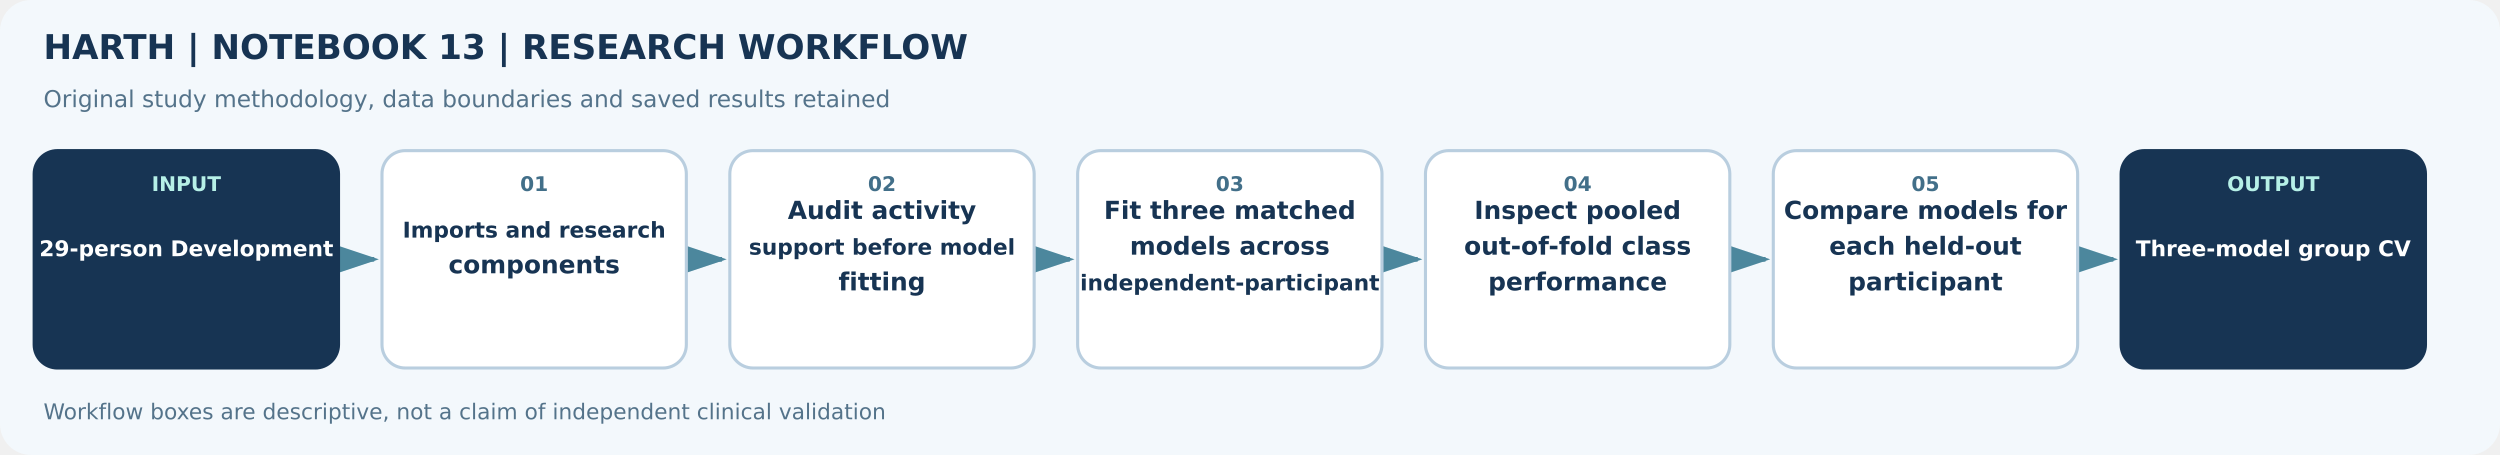
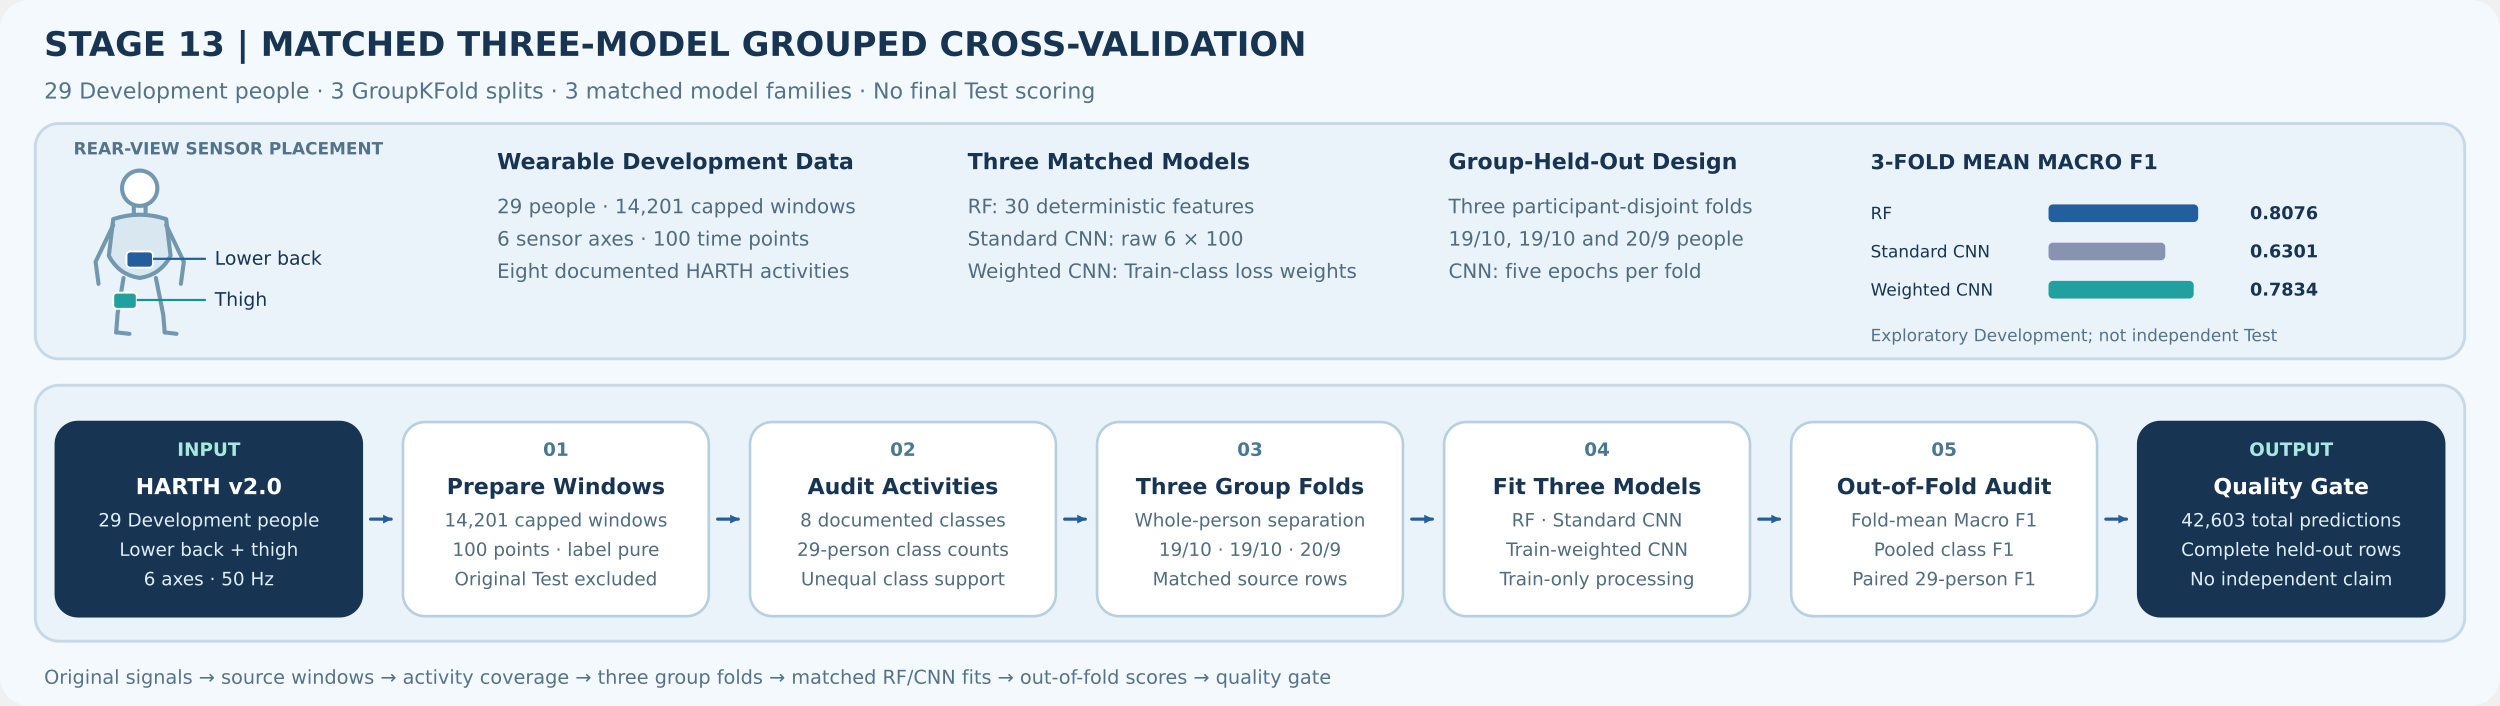
- <svg xmlns="http://www.w3.org/2000/svg" width="1610" height="293" viewBox="0 0 1610 293" role="img" aria-labelledby="title desc">
+ <svg xmlns="http://www.w3.org/2000/svg" width="1700" height="480" viewBox="0 0 1700 480" role="img" aria-labelledby="title desc">
  <defs>
-     <marker id="arrow" markerWidth="10" markerHeight="10" refX="8" refY="3" orient="auto">
-       <path d="M0 0 L0 6 L9 3 Z" fill="#4C879D" />
+     <marker id="small-arrow" markerUnits="userSpaceOnUse" markerWidth="6" markerHeight="6" refX="5.5" refY="3" orient="auto">
+       <path d="M0 0 L6 3 L0 6 Z" fill="#245E9D" />
    </marker>
  </defs>
-   <rect width="1610" height="293" rx="20" fill="#F3F8FC" />
-   <text x="28" y="38" font-size="22" font-family="DejaVu Sans, Arial, sans-serif" font-weight="700" fill="#173453">HARTH  |  NOTEBOOK 13  |  RESEARCH WORKFLOW</text>
-   <text x="28" y="69" font-size="15" font-family="DejaVu Sans, Arial, sans-serif" fill="#54738A">Original study methodology, data boundaries and saved results retained</text>
+   <rect width="1700" height="480" rx="20" fill="#F4F9FD" />
  <g font-family="DejaVu Sans, Arial, sans-serif">
-     <path d="M224 167 H241" stroke="#4C879D" stroke-width="3" marker-end="url(#arrow)" />
-     <path d="M448 167 H465" stroke="#4C879D" stroke-width="3" marker-end="url(#arrow)" />
-     <path d="M672 167 H689" stroke="#4C879D" stroke-width="3" marker-end="url(#arrow)" />
-     <path d="M896 167 H913" stroke="#4C879D" stroke-width="3" marker-end="url(#arrow)" />
-     <path d="M1120 167 H1137" stroke="#4C879D" stroke-width="3" marker-end="url(#arrow)" />
-     <path d="M1344 167 H1361" stroke="#4C879D" stroke-width="3" marker-end="url(#arrow)" />
-     <g>
-       <rect x="22" y="97" width="196" height="140" rx="15" fill="#173453" stroke="#173453" stroke-width="2" />
-       <text x="120" y="123" text-anchor="middle" font-size="13" font-weight="700" fill="#B6F0E7">INPUT</text>
-       <text x="120" y="165" text-anchor="middle" font-size="14" font-weight="600" fill="white">29-person Development</text>
+     <text x="30" y="38" font-size="23" font-weight="700" fill="#173453">STAGE 13 | MATCHED THREE-MODEL GROUPED CROSS-VALIDATION</text>
+     <text x="30" y="67" font-size="15" fill="#54738A">29 Development people · 3 GroupKFold splits · 3 matched model families · No final Test scoring</text>
+     <rect x="24" y="84" width="1652" height="160" rx="16" fill="#EAF3FA" stroke="#C7D9E6" stroke-width="2" />
+     <rect x="24" y="262" width="1652" height="174" rx="16" fill="#EAF3FA" stroke="#C7D9E6" stroke-width="2" />
+     <g aria-label="Rear-view two-sensor placement, completely within context panel">
+       <text x="50" y="105" font-size="11.5" font-weight="700" fill="#53738A">REAR-VIEW SENSOR PLACEMENT</text>
+       <g stroke="#7298B0" stroke-width="2.8" stroke-linecap="round" stroke-linejoin="round">
+         <circle cx="95" cy="128" r="12" fill="#FFFFFF" />
+         <path d="M91 140 L91 147 M99 140 L99 147" fill="none" />
+         <path d="M77 149 Q95 143 113 149 L116 174 Q109 187 95 189 Q81 187 74 174 Z" fill="#D9E7F1" />
+         <path d="M77 153 L65 178 L67 193 M113 153 L125 178 L123 193" fill="none" />
+         <path d="M84 189 L80 213 L79 226 M106 189 L111 214 L112 226" fill="none" />
+         <path d="M79 226 L88 227 M112 226 L120 227" fill="none" />
+       </g>
+       <rect x="86" y="171" width="18" height="11" rx="2.5" fill="#245E9D" stroke="#FFFFFF" stroke-width="1.3" />
+       <rect x="77" y="199" width="16" height="11" rx="2.5" fill="#22A0A0" stroke="#FFFFFF" stroke-width="1.3" />
+       <path d="M104 176 H140" stroke="#245E9D" stroke-width="1.5" />
+       <text x="146" y="180" font-size="12.8" fill="#173453">Lower back</text>
+       <path d="M93 204 H140" stroke="#15938F" stroke-width="1.5" />
+       <text x="146" y="208" font-size="12.8" fill="#173453">Thigh</text>
    </g>
    <g>
-       <rect x="246" y="97" width="196" height="140" rx="15" fill="white" stroke="#B9CEDF" stroke-width="2" />
-       <text x="344" y="123" text-anchor="middle" font-size="13" font-weight="700" fill="#426F89">01</text>
-       <text x="344" y="153" text-anchor="middle" font-size="14" font-weight="600" fill="#173453">Imports and research</text>
-       <text x="344" y="176" text-anchor="middle" font-size="16" font-weight="600" fill="#173453">components</text>
+       <text x="338" y="115" font-size="15" font-weight="700" fill="#173453">Wearable Development Data</text>
+       <text x="338" y="145" font-size="13.5" fill="#506C7E">29 people · 14,201 capped windows</text>
+       <text x="338" y="167" font-size="13.5" fill="#506C7E">6 sensor axes · 100 time points</text>
+       <text x="338" y="189" font-size="13.5" fill="#506C7E">Eight documented HARTH activities</text>
    </g>
    <g>
-       <rect x="470" y="97" width="196" height="140" rx="15" fill="white" stroke="#B9CEDF" stroke-width="2" />
-       <text x="568" y="123" text-anchor="middle" font-size="13" font-weight="700" fill="#426F89">02</text>
-       <text x="568" y="141" text-anchor="middle" font-size="16" font-weight="600" fill="#173453">Audit activity</text>
-       <text x="568" y="164" text-anchor="middle" font-size="14" font-weight="600" fill="#173453">support before model</text>
-       <text x="568" y="187" text-anchor="middle" font-size="16" font-weight="600" fill="#173453">fitting</text>
+       <text x="658" y="115" font-size="15" font-weight="700" fill="#173453">Three Matched Models</text>
+       <text x="658" y="145" font-size="13.5" fill="#506C7E">RF: 30 deterministic features</text>
+       <text x="658" y="167" font-size="13.5" fill="#506C7E">Standard CNN: raw 6 × 100</text>
+       <text x="658" y="189" font-size="13.5" fill="#506C7E">Weighted CNN: Train-class loss weights</text>
    </g>
    <g>
-       <rect x="694" y="97" width="196" height="140" rx="15" fill="white" stroke="#B9CEDF" stroke-width="2" />
-       <text x="792" y="123" text-anchor="middle" font-size="13" font-weight="700" fill="#426F89">03</text>
-       <text x="792" y="141" text-anchor="middle" font-size="16" font-weight="600" fill="#173453">Fit three matched</text>
-       <text x="792" y="164" text-anchor="middle" font-size="16" font-weight="600" fill="#173453">models across</text>
-       <text x="792" y="187" text-anchor="middle" font-size="14" font-weight="600" fill="#173453">independent-participant</text>
+       <text x="985" y="115" font-size="15" font-weight="700" fill="#173453">Group-Held-Out Design</text>
+       <text x="985" y="145" font-size="13.5" fill="#506C7E">Three participant-disjoint folds</text>
+       <text x="985" y="167" font-size="13.5" fill="#506C7E">19/10, 19/10 and 20/9 people</text>
+       <text x="985" y="189" font-size="13.5" fill="#506C7E">CNN: five epochs per fold</text>
    </g>
-     <g>
-       <rect x="918" y="97" width="196" height="140" rx="15" fill="white" stroke="#B9CEDF" stroke-width="2" />
-       <text x="1016" y="123" text-anchor="middle" font-size="13" font-weight="700" fill="#426F89">04</text>
-       <text x="1016" y="141" text-anchor="middle" font-size="16" font-weight="600" fill="#173453">Inspect pooled</text>
-       <text x="1016" y="164" text-anchor="middle" font-size="16" font-weight="600" fill="#173453">out-of-fold class</text>
-       <text x="1016" y="187" text-anchor="middle" font-size="16" font-weight="600" fill="#173453">performance</text>
+     <g aria-label="Observed means of held-out Macro F1 across the three Development folds">
+       <text x="1272" y="115" font-size="14" font-weight="700" fill="#173453">3-FOLD MEAN MACRO F1</text>
+       <text x="1272" y="149" font-size="11.5" fill="#173453">RF</text>
+       <rect x="1393" y="139" width="101.76" height="12" rx="3" fill="#245E9D" />
+       <text x="1530" y="149" font-size="12" font-weight="700" fill="#173453">0.8076</text>
+       <text x="1272" y="175" font-size="11.5" fill="#173453">Standard CNN</text>
+       <rect x="1393" y="165" width="79.39" height="12" rx="3" fill="#8793B0" />
+       <text x="1530" y="175" font-size="12" font-weight="700" fill="#173453">0.6301</text>
+       <text x="1272" y="201" font-size="11.5" fill="#173453">Weighted CNN</text>
+       <rect x="1393" y="191" width="98.71" height="12" rx="3" fill="#22A0A0" />
+       <text x="1530" y="201" font-size="12" font-weight="700" fill="#173453">0.7834</text>
+       <text x="1272" y="232" font-size="11.5" fill="#54738A">Exploratory Development; not independent Test</text>
    </g>
-     <g>
-       <rect x="1142" y="97" width="196" height="140" rx="15" fill="white" stroke="#B9CEDF" stroke-width="2" />
-       <text x="1240" y="123" text-anchor="middle" font-size="13" font-weight="700" fill="#426F89">05</text>
-       <text x="1240" y="141" text-anchor="middle" font-size="16" font-weight="600" fill="#173453">Compare models for</text>
-       <text x="1240" y="164" text-anchor="middle" font-size="16" font-weight="600" fill="#173453">each held-out</text>
-       <text x="1240" y="187" text-anchor="middle" font-size="16" font-weight="600" fill="#173453">participant</text>
+     <g aria-label="Six identical short inter-block arrows">
+       <path d="M252 353 H266" fill="none" stroke="#245E9D" stroke-width="2.2" stroke-linecap="round" marker-end="url(#small-arrow)" />
+       <path d="M488 353 H502" fill="none" stroke="#245E9D" stroke-width="2.2" stroke-linecap="round" marker-end="url(#small-arrow)" />
+       <path d="M724 353 H738" fill="none" stroke="#245E9D" stroke-width="2.2" stroke-linecap="round" marker-end="url(#small-arrow)" />
+       <path d="M960 353 H974" fill="none" stroke="#245E9D" stroke-width="2.2" stroke-linecap="round" marker-end="url(#small-arrow)" />
+       <path d="M1196 353 H1210" fill="none" stroke="#245E9D" stroke-width="2.2" stroke-linecap="round" marker-end="url(#small-arrow)" />
+       <path d="M1432 353 H1446" fill="none" stroke="#245E9D" stroke-width="2.2" stroke-linecap="round" marker-end="url(#small-arrow)" />
    </g>
-     <g>
-       <rect x="1366" y="97" width="196" height="140" rx="15" fill="#173453" stroke="#173453" stroke-width="2" />
-       <text x="1464" y="123" text-anchor="middle" font-size="13" font-weight="700" fill="#B6F0E7">OUTPUT</text>
-       <text x="1464" y="165" text-anchor="middle" font-size="14" font-weight="600" fill="white">Three-model group CV</text>
+     <g aria-label="Seven matched-protocol research workflow blocks">
+       <g class="process-block">
+         <rect x="38" y="287" width="208" height="132" rx="15" fill="#173453" stroke="#173453" stroke-width="1.8" />
+         <text x="142" y="310" text-anchor="middle" font-size="12.5" font-weight="700" fill="#A7E9DF">INPUT</text>
+         <text x="142" y="336" text-anchor="middle" font-size="15" font-weight="700" fill="#FFFFFF">HARTH v2.0</text>
+         <text x="142" y="358" text-anchor="middle" font-size="12.5" fill="#DFEDF4">29 Development people</text>
+         <text x="142" y="378" text-anchor="middle" font-size="12.5" fill="#DFEDF4">Lower back + thigh</text>
+         <text x="142" y="398" text-anchor="middle" font-size="12.5" fill="#DFEDF4">6 axes · 50 Hz</text>
+       </g>
+       <g class="process-block">
+         <rect x="274" y="287" width="208" height="132" rx="15" fill="#FFFFFF" stroke="#B8CFDE" stroke-width="1.8" />
+         <text x="378" y="310" text-anchor="middle" font-size="12.5" font-weight="700" fill="#497992">01</text>
+         <text x="378" y="336" text-anchor="middle" font-size="15" font-weight="700" fill="#173453">Prepare Windows</text>
+         <text x="378" y="358" text-anchor="middle" font-size="12.5" fill="#506C7E">14,201 capped windows</text>
+         <text x="378" y="378" text-anchor="middle" font-size="12.5" fill="#506C7E">100 points · label pure</text>
+         <text x="378" y="398" text-anchor="middle" font-size="12.5" fill="#506C7E">Original Test excluded</text>
+       </g>
+       <g class="process-block">
+         <rect x="510" y="287" width="208" height="132" rx="15" fill="#FFFFFF" stroke="#B8CFDE" stroke-width="1.8" />
+         <text x="614" y="310" text-anchor="middle" font-size="12.5" font-weight="700" fill="#497992">02</text>
+         <text x="614" y="336" text-anchor="middle" font-size="15" font-weight="700" fill="#173453">Audit Activities</text>
+         <text x="614" y="358" text-anchor="middle" font-size="12.5" fill="#506C7E">8 documented classes</text>
+         <text x="614" y="378" text-anchor="middle" font-size="12.5" fill="#506C7E">29-person class counts</text>
+         <text x="614" y="398" text-anchor="middle" font-size="12.5" fill="#506C7E">Unequal class support</text>
+       </g>
+       <g class="process-block">
+         <rect x="746" y="287" width="208" height="132" rx="15" fill="#FFFFFF" stroke="#B8CFDE" stroke-width="1.8" />
+         <text x="850" y="310" text-anchor="middle" font-size="12.5" font-weight="700" fill="#497992">03</text>
+         <text x="850" y="336" text-anchor="middle" font-size="15" font-weight="700" fill="#173453">Three Group Folds</text>
+         <text x="850" y="358" text-anchor="middle" font-size="12.5" fill="#506C7E">Whole-person separation</text>
+         <text x="850" y="378" text-anchor="middle" font-size="12.5" fill="#506C7E">19/10 · 19/10 · 20/9</text>
+         <text x="850" y="398" text-anchor="middle" font-size="12.5" fill="#506C7E">Matched source rows</text>
+       </g>
+       <g class="process-block">
+         <rect x="982" y="287" width="208" height="132" rx="15" fill="#FFFFFF" stroke="#B8CFDE" stroke-width="1.8" />
+         <text x="1086" y="310" text-anchor="middle" font-size="12.5" font-weight="700" fill="#497992">04</text>
+         <text x="1086" y="336" text-anchor="middle" font-size="15" font-weight="700" fill="#173453">Fit Three Models</text>
+         <text x="1086" y="358" text-anchor="middle" font-size="12.5" fill="#506C7E">RF · Standard CNN</text>
+         <text x="1086" y="378" text-anchor="middle" font-size="12.5" fill="#506C7E">Train-weighted CNN</text>
+         <text x="1086" y="398" text-anchor="middle" font-size="12.5" fill="#506C7E">Train-only processing</text>
+       </g>
+       <g class="process-block">
+         <rect x="1218" y="287" width="208" height="132" rx="15" fill="#FFFFFF" stroke="#B8CFDE" stroke-width="1.8" />
+         <text x="1322" y="310" text-anchor="middle" font-size="12.5" font-weight="700" fill="#497992">05</text>
+         <text x="1322" y="336" text-anchor="middle" font-size="15" font-weight="700" fill="#173453">Out-of-Fold Audit</text>
+         <text x="1322" y="358" text-anchor="middle" font-size="12.5" fill="#506C7E">Fold-mean Macro F1</text>
+         <text x="1322" y="378" text-anchor="middle" font-size="12.5" fill="#506C7E">Pooled class F1</text>
+         <text x="1322" y="398" text-anchor="middle" font-size="12.5" fill="#506C7E">Paired 29-person F1</text>
+       </g>
+       <g class="process-block">
+         <rect x="1454" y="287" width="208" height="132" rx="15" fill="#173453" stroke="#173453" stroke-width="1.8" />
+         <text x="1558" y="310" text-anchor="middle" font-size="12.5" font-weight="700" fill="#A7E9DF">OUTPUT</text>
+         <text x="1558" y="336" text-anchor="middle" font-size="15" font-weight="700" fill="#FFFFFF">Quality Gate</text>
+         <text x="1558" y="358" text-anchor="middle" font-size="12.5" fill="#DFEDF4">42,603 total predictions</text>
+         <text x="1558" y="378" text-anchor="middle" font-size="12.5" fill="#DFEDF4">Complete held-out rows</text>
+         <text x="1558" y="398" text-anchor="middle" font-size="12.5" fill="#DFEDF4">No independent claim</text>
+       </g>
    </g>
+     <text x="30" y="465" font-size="13.1" fill="#54738A">Original signals → source windows → activity coverage → three group folds → matched RF/CNN fits → out-of-fold scores → quality gate</text>
  </g>
-   <text x="28" y="270" font-family="DejaVu Sans, Arial, sans-serif" font-size="14" fill="#54738A">Workflow boxes are descriptive, not a claim of independent clinical validation</text>
</svg>
